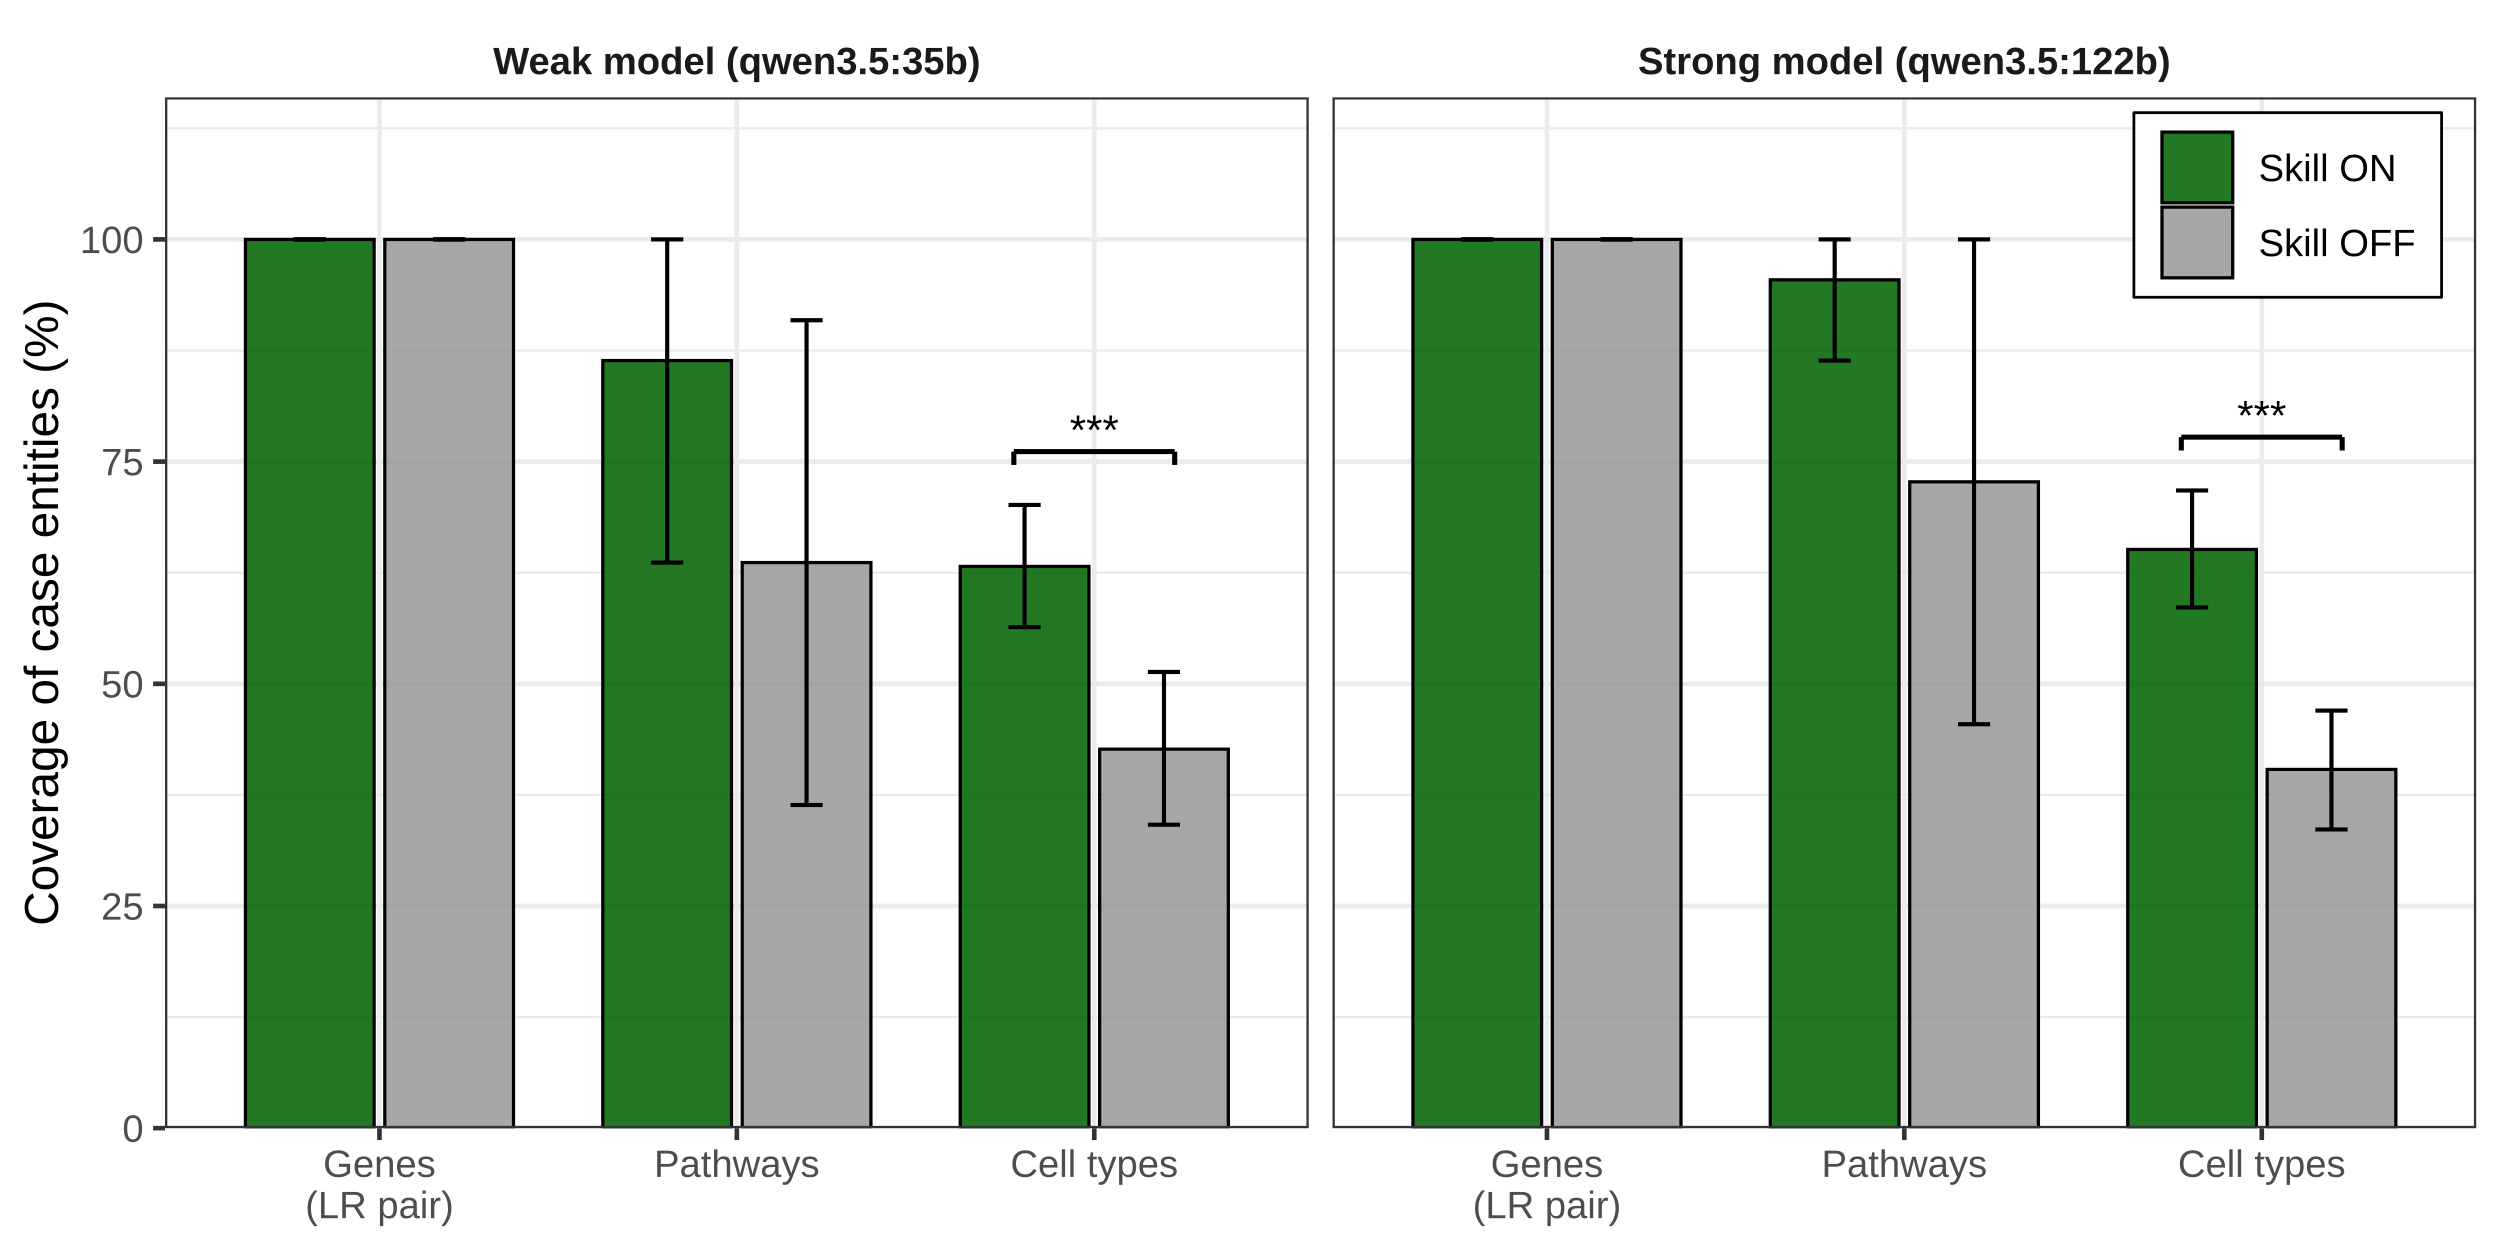
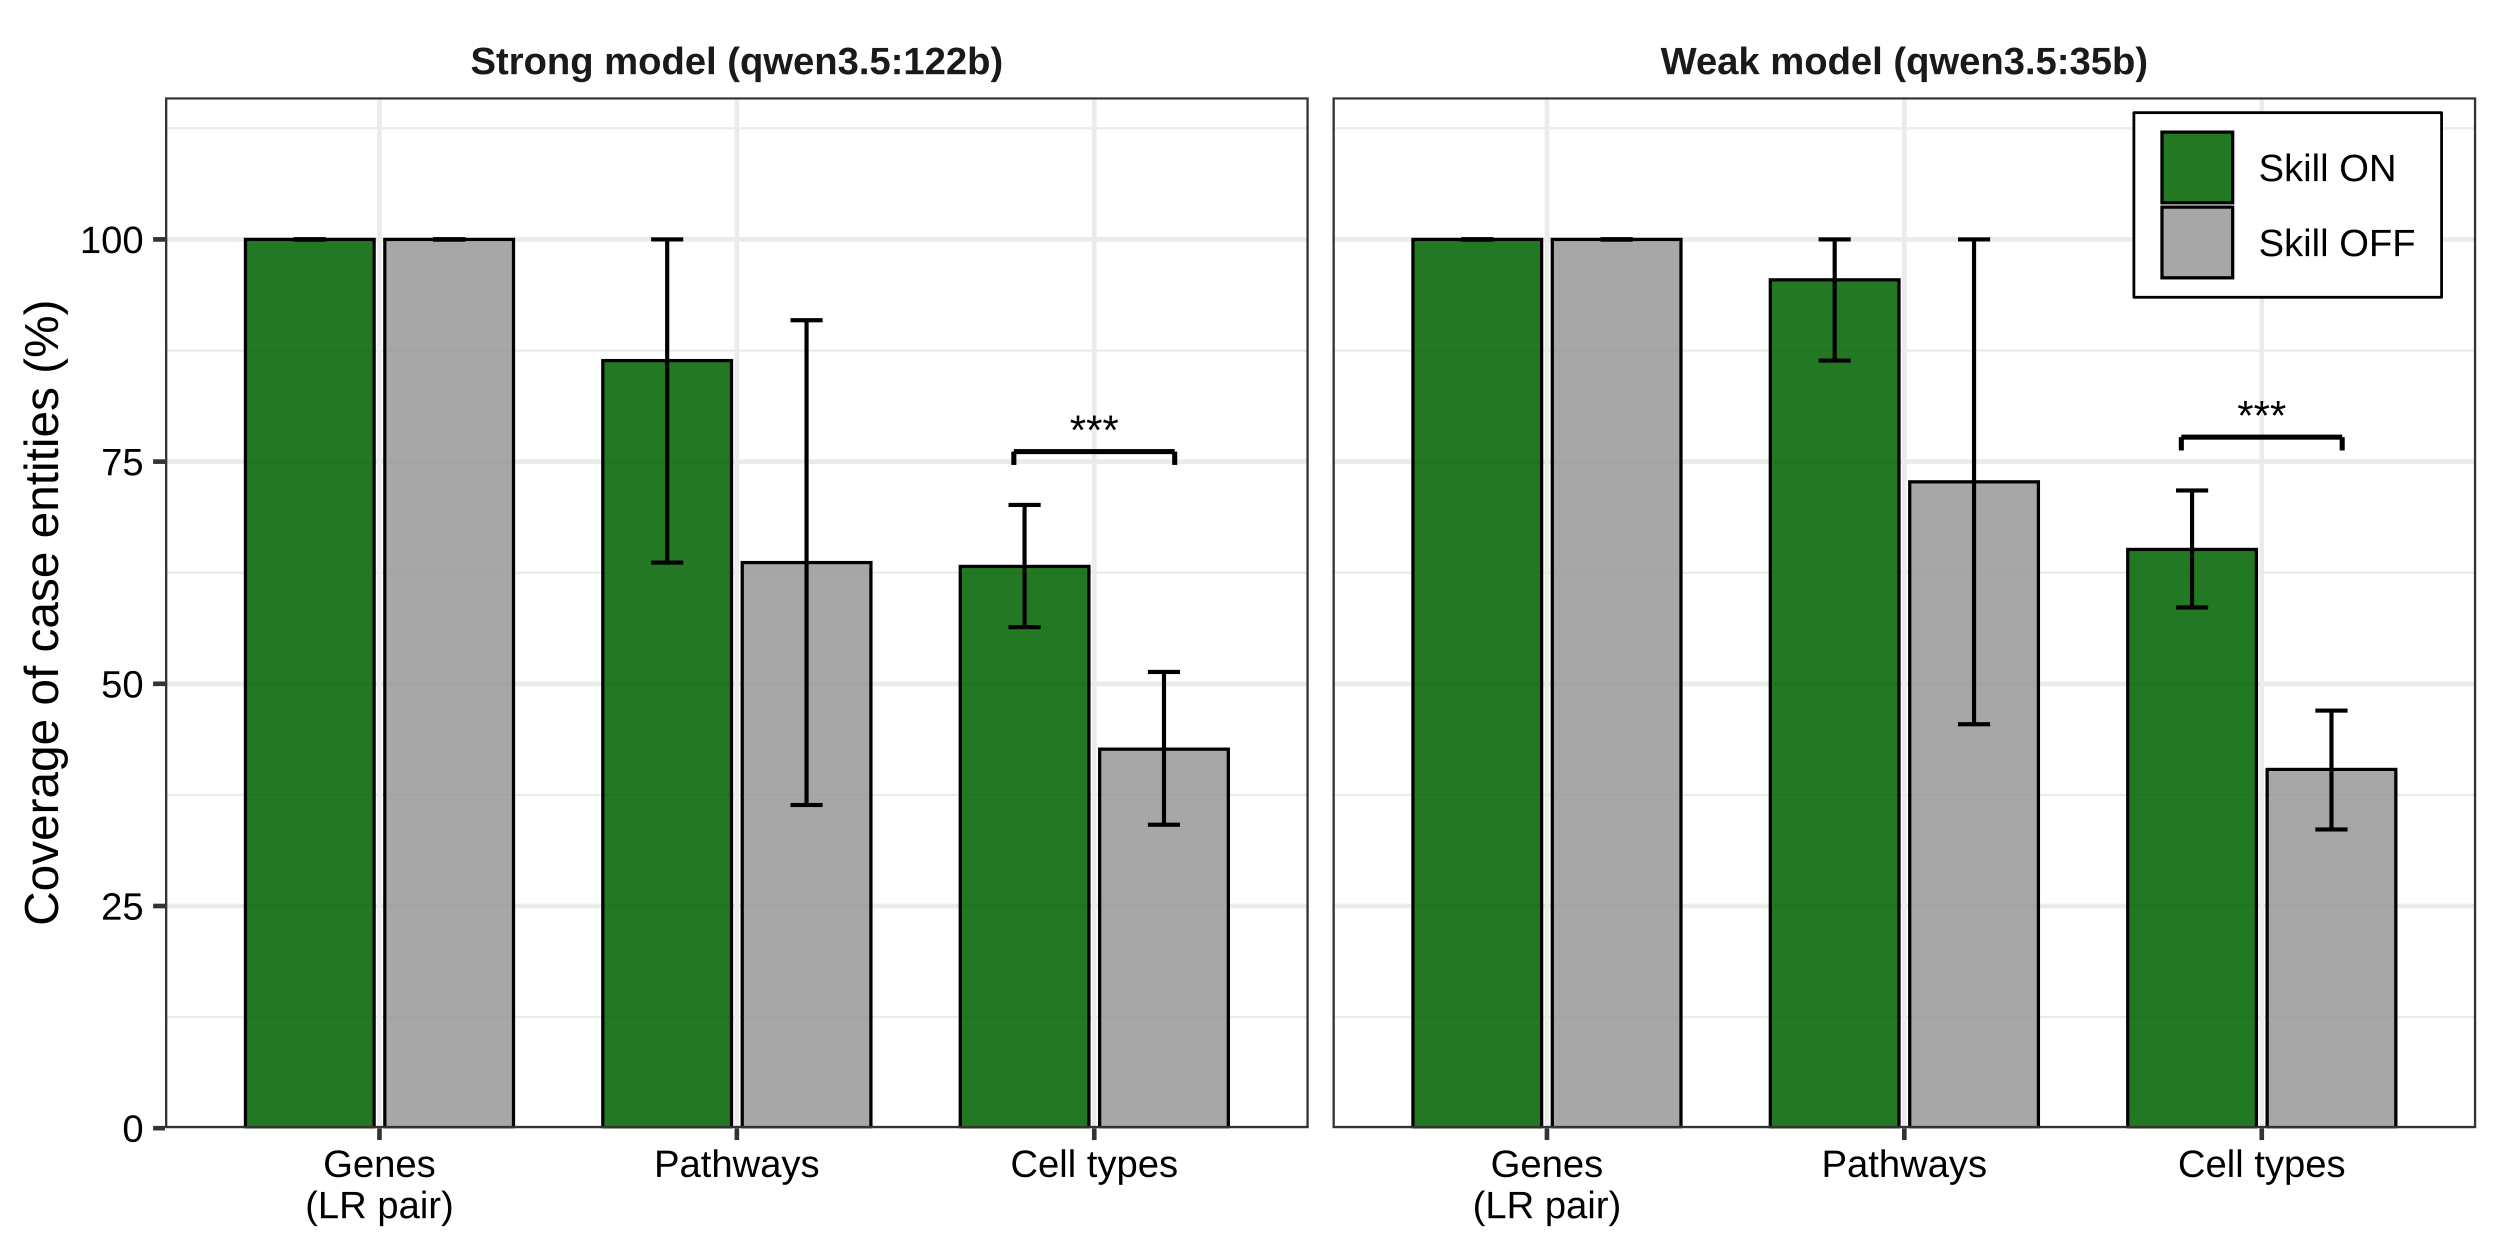
<svg xmlns="http://www.w3.org/2000/svg" width="576.00pt" height="288.00pt" viewBox="0 0 576.00 288.00">
  <g class="svglite">
    <defs>
      <style type="text/css">
    .svglite line, .svglite polyline, .svglite polygon, .svglite path, .svglite rect, .svglite circle {
      fill: none;
      stroke: #000000;
      stroke-linecap: round;
      stroke-linejoin: round;
      stroke-miterlimit: 10.00;
    }
    .svglite text {
      white-space: pre;
    }
    .svglite g.glyphgroup path {
      fill: inherit;
      stroke: none;
    }
  </style>
    </defs>
    <rect width="100%" height="100%" style="stroke: none; fill: #FFFFFF;" />
    <defs>
      <clipPath id="cpMC4wMHw1NzYuMDB8MC4wMHwyODguMDA=">
        <rect x="0.00" y="0.00" width="576.00" height="288.00" />
      </clipPath>
    </defs>
    <g clip-path="url(#cpMC4wMHw1NzYuMDB8MC4wMHwyODguMDA=)">
      <rect x="0.00" y="0.00" width="576.00" height="288.00" style="stroke-width: 1.07; stroke: #FFFFFF; fill: #FFFFFF;" />
    </g>
    <defs>
      <clipPath id="cpMzguMDJ8MzAxLjUzfDIyLjQwfDI1OS45Mw==">
        <rect x="38.02" y="22.40" width="263.51" height="237.54" />
      </clipPath>
    </defs>
    <g clip-path="url(#cpMzguMDJ8MzAxLjUzfDIyLjQwfDI1OS45Mw==)">
      <rect x="38.02" y="22.40" width="263.51" height="237.54" style="stroke-width: 1.07; stroke: none; fill: #FFFFFF;" />
      <polyline points="38.02,234.34 301.53,234.34 " style="stroke-width: 0.53; stroke: #EBEBEB; stroke-linecap: butt;" />
      <polyline points="38.02,183.14 301.53,183.14 " style="stroke-width: 0.53; stroke: #EBEBEB; stroke-linecap: butt;" />
      <polyline points="38.02,131.95 301.53,131.95 " style="stroke-width: 0.53; stroke: #EBEBEB; stroke-linecap: butt;" />
      <polyline points="38.02,80.76 301.53,80.76 " style="stroke-width: 0.53; stroke: #EBEBEB; stroke-linecap: butt;" />
      <polyline points="38.02,29.56 301.53,29.56 " style="stroke-width: 0.53; stroke: #EBEBEB; stroke-linecap: butt;" />
      <polyline points="38.02,259.93 301.53,259.93 " style="stroke-width: 1.07; stroke: #EBEBEB; stroke-linecap: butt;" />
      <polyline points="38.02,208.74 301.53,208.74 " style="stroke-width: 1.07; stroke: #EBEBEB; stroke-linecap: butt;" />
      <polyline points="38.02,157.55 301.53,157.55 " style="stroke-width: 1.07; stroke: #EBEBEB; stroke-linecap: butt;" />
      <polyline points="38.02,106.35 301.53,106.35 " style="stroke-width: 1.07; stroke: #EBEBEB; stroke-linecap: butt;" />
      <polyline points="38.02,55.16 301.53,55.16 " style="stroke-width: 1.07; stroke: #EBEBEB; stroke-linecap: butt;" />
      <polyline points="87.43,259.93 87.43,22.40 " style="stroke-width: 1.07; stroke: #EBEBEB; stroke-linecap: butt;" />
      <polyline points="169.77,259.93 169.77,22.40 " style="stroke-width: 1.07; stroke: #EBEBEB; stroke-linecap: butt;" />
      <polyline points="252.12,259.93 252.12,22.40 " style="stroke-width: 1.07; stroke: #EBEBEB; stroke-linecap: butt;" />
      <rect x="56.55" y="55.16" width="29.65" height="204.77" style="stroke-width: 0.75; stroke-linecap: butt; stroke-linejoin: miter; fill: #006400; fill-opacity: 0.86;" />
      <rect x="88.66" y="55.16" width="29.65" height="204.77" style="stroke-width: 0.75; stroke-linecap: butt; stroke-linejoin: miter; fill: #999999; fill-opacity: 0.86;" />
      <rect x="138.89" y="83.08" width="29.65" height="176.85" style="stroke-width: 0.75; stroke-linecap: butt; stroke-linejoin: miter; fill: #006400; fill-opacity: 0.86;" />
      <rect x="171.01" y="129.62" width="29.65" height="130.31" style="stroke-width: 0.75; stroke-linecap: butt; stroke-linejoin: miter; fill: #999999; fill-opacity: 0.86;" />
      <rect x="221.24" y="130.51" width="29.65" height="129.42" style="stroke-width: 0.75; stroke-linecap: butt; stroke-linejoin: miter; fill: #006400; fill-opacity: 0.86;" />
      <rect x="253.36" y="172.61" width="29.65" height="87.32" style="stroke-width: 0.75; stroke-linecap: butt; stroke-linejoin: miter; fill: #999999; fill-opacity: 0.86;" />
      <polyline points="67.66,55.16 75.07,55.16 " style="stroke-width: 0.96; stroke-linecap: butt;" />
      <polyline points="71.37,55.16 71.37,55.16 " style="stroke-width: 0.96; stroke-linecap: butt;" />
      <polyline points="67.66,55.16 75.07,55.16 " style="stroke-width: 0.96; stroke-linecap: butt;" />
      <polyline points="99.78,55.16 107.19,55.16 " style="stroke-width: 0.96; stroke-linecap: butt;" />
      <polyline points="103.48,55.16 103.48,55.16 " style="stroke-width: 0.96; stroke-linecap: butt;" />
      <polyline points="99.78,55.16 107.19,55.16 " style="stroke-width: 0.96; stroke-linecap: butt;" />
      <polyline points="150.01,55.16 157.42,55.16 " style="stroke-width: 0.96; stroke-linecap: butt;" />
      <polyline points="153.72,55.16 153.72,129.62 " style="stroke-width: 0.96; stroke-linecap: butt;" />
      <polyline points="150.01,129.62 157.42,129.62 " style="stroke-width: 0.96; stroke-linecap: butt;" />
      <polyline points="182.13,73.78 189.54,73.78 " style="stroke-width: 0.96; stroke-linecap: butt;" />
      <polyline points="185.83,73.78 185.83,185.47 " style="stroke-width: 0.96; stroke-linecap: butt;" />
      <polyline points="182.13,185.47 189.54,185.47 " style="stroke-width: 0.96; stroke-linecap: butt;" />
      <polyline points="232.36,116.34 239.77,116.34 " style="stroke-width: 0.96; stroke-linecap: butt;" />
      <polyline points="236.06,116.34 236.06,144.49 " style="stroke-width: 0.96; stroke-linecap: butt;" />
      <polyline points="232.36,144.49 239.77,144.49 " style="stroke-width: 0.96; stroke-linecap: butt;" />
      <polyline points="264.47,154.82 271.88,154.82 " style="stroke-width: 0.96; stroke-linecap: butt;" />
      <polyline points="268.18,154.82 268.18,190.02 " style="stroke-width: 0.96; stroke-linecap: butt;" />
      <polyline points="264.47,190.02 271.88,190.02 " style="stroke-width: 0.96; stroke-linecap: butt;" />
      <line x1="233.59" y1="104.05" x2="270.65" y2="104.05" style="stroke-width: 1.17; stroke-linecap: butt;" />
      <line x1="233.59" y1="107.12" x2="233.59" y2="104.05" style="stroke-width: 1.17; stroke-linecap: butt;" />
      <line x1="270.65" y1="107.12" x2="270.65" y2="104.05" style="stroke-width: 1.17; stroke-linecap: butt;" />
      <text x="252.12" y="102.39" text-anchor="middle" style="font-size: 9.67px; font-family: &quot;Arial&quot;;" textLength="11.30px" lengthAdjust="spacingAndGlyphs">***</text>
      <rect x="38.02" y="22.40" width="263.51" height="237.54" style="stroke-width: 1.07; stroke: #333333;" />
    </g>
    <g clip-path="url(#cpMC4wMHw1NzYuMDB8MC4wMHwyODguMDA=)">
</g>
    <defs>
      <clipPath id="cpMzA3LjAxfDU3MC41MnwyMi40MHwyNTkuOTM=">
        <rect x="307.01" y="22.40" width="263.51" height="237.54" />
      </clipPath>
    </defs>
    <g clip-path="url(#cpMzA3LjAxfDU3MC41MnwyMi40MHwyNTkuOTM=)">
      <rect x="307.01" y="22.40" width="263.51" height="237.54" style="stroke-width: 1.07; stroke: none; fill: #FFFFFF;" />
      <polyline points="307.01,234.34 570.52,234.34 " style="stroke-width: 0.53; stroke: #EBEBEB; stroke-linecap: butt;" />
      <polyline points="307.01,183.14 570.52,183.14 " style="stroke-width: 0.53; stroke: #EBEBEB; stroke-linecap: butt;" />
      <polyline points="307.01,131.95 570.52,131.95 " style="stroke-width: 0.53; stroke: #EBEBEB; stroke-linecap: butt;" />
      <polyline points="307.01,80.76 570.52,80.76 " style="stroke-width: 0.53; stroke: #EBEBEB; stroke-linecap: butt;" />
      <polyline points="307.01,29.56 570.52,29.56 " style="stroke-width: 0.53; stroke: #EBEBEB; stroke-linecap: butt;" />
      <polyline points="307.01,259.93 570.52,259.93 " style="stroke-width: 1.07; stroke: #EBEBEB; stroke-linecap: butt;" />
      <polyline points="307.01,208.74 570.52,208.74 " style="stroke-width: 1.07; stroke: #EBEBEB; stroke-linecap: butt;" />
      <polyline points="307.01,157.55 570.52,157.55 " style="stroke-width: 1.07; stroke: #EBEBEB; stroke-linecap: butt;" />
      <polyline points="307.01,106.35 570.52,106.35 " style="stroke-width: 1.07; stroke: #EBEBEB; stroke-linecap: butt;" />
      <polyline points="307.01,55.16 570.52,55.16 " style="stroke-width: 1.07; stroke: #EBEBEB; stroke-linecap: butt;" />
      <polyline points="356.42,259.93 356.42,22.40 " style="stroke-width: 1.07; stroke: #EBEBEB; stroke-linecap: butt;" />
      <polyline points="438.76,259.93 438.76,22.40 " style="stroke-width: 1.07; stroke: #EBEBEB; stroke-linecap: butt;" />
      <polyline points="521.11,259.93 521.11,22.40 " style="stroke-width: 1.07; stroke: #EBEBEB; stroke-linecap: butt;" />
      <rect x="325.54" y="55.16" width="29.65" height="204.77" style="stroke-width: 0.75; stroke-linecap: butt; stroke-linejoin: miter; fill: #006400; fill-opacity: 0.86;" />
      <rect x="357.65" y="55.16" width="29.65" height="204.77" style="stroke-width: 0.75; stroke-linecap: butt; stroke-linejoin: miter; fill: #999999; fill-opacity: 0.86;" />
      <rect x="407.88" y="64.47" width="29.65" height="195.47" style="stroke-width: 0.75; stroke-linecap: butt; stroke-linejoin: miter; fill: #006400; fill-opacity: 0.86;" />
      <rect x="440.00" y="111.01" width="29.65" height="148.93" style="stroke-width: 0.75; stroke-linecap: butt; stroke-linejoin: miter; fill: #999999; fill-opacity: 0.86;" />
      <rect x="490.23" y="126.59" width="29.65" height="133.34" style="stroke-width: 0.75; stroke-linecap: butt; stroke-linejoin: miter; fill: #006400; fill-opacity: 0.86;" />
      <rect x="522.35" y="177.27" width="29.65" height="82.67" style="stroke-width: 0.75; stroke-linecap: butt; stroke-linejoin: miter; fill: #999999; fill-opacity: 0.86;" />
      <polyline points="336.65,55.16 344.07,55.16 " style="stroke-width: 0.96; stroke-linecap: butt;" />
      <polyline points="340.36,55.16 340.36,55.16 " style="stroke-width: 0.96; stroke-linecap: butt;" />
      <polyline points="336.65,55.16 344.07,55.16 " style="stroke-width: 0.96; stroke-linecap: butt;" />
      <polyline points="368.77,55.16 376.18,55.16 " style="stroke-width: 0.96; stroke-linecap: butt;" />
      <polyline points="372.48,55.16 372.48,55.16 " style="stroke-width: 0.96; stroke-linecap: butt;" />
      <polyline points="368.77,55.16 376.18,55.16 " style="stroke-width: 0.96; stroke-linecap: butt;" />
      <polyline points="419.00,55.16 426.41,55.16 " style="stroke-width: 0.96; stroke-linecap: butt;" />
      <polyline points="422.71,55.16 422.71,83.08 " style="stroke-width: 0.96; stroke-linecap: butt;" />
      <polyline points="419.00,83.08 426.41,83.08 " style="stroke-width: 0.96; stroke-linecap: butt;" />
      <polyline points="451.12,55.16 458.53,55.16 " style="stroke-width: 0.96; stroke-linecap: butt;" />
      <polyline points="454.82,55.16 454.82,166.86 " style="stroke-width: 0.96; stroke-linecap: butt;" />
      <polyline points="451.12,166.86 458.53,166.86 " style="stroke-width: 0.96; stroke-linecap: butt;" />
      <polyline points="501.35,113.00 508.76,113.00 " style="stroke-width: 0.96; stroke-linecap: butt;" />
      <polyline points="505.05,113.00 505.05,139.97 " style="stroke-width: 0.96; stroke-linecap: butt;" />
      <polyline points="501.35,139.97 508.76,139.97 " style="stroke-width: 0.96; stroke-linecap: butt;" />
      <polyline points="533.46,163.72 540.88,163.72 " style="stroke-width: 0.96; stroke-linecap: butt;" />
      <polyline points="537.17,163.72 537.17,191.11 " style="stroke-width: 0.96; stroke-linecap: butt;" />
      <polyline points="533.46,191.11 540.88,191.11 " style="stroke-width: 0.96; stroke-linecap: butt;" />
      <line x1="502.58" y1="100.71" x2="539.64" y2="100.71" style="stroke-width: 1.17; stroke-linecap: butt;" />
      <line x1="502.58" y1="103.78" x2="502.58" y2="100.71" style="stroke-width: 1.17; stroke-linecap: butt;" />
      <line x1="539.64" y1="103.78" x2="539.64" y2="100.71" style="stroke-width: 1.17; stroke-linecap: butt;" />
      <text x="521.11" y="99.05" text-anchor="middle" style="font-size: 9.67px; font-family: &quot;Arial&quot;;" textLength="11.30px" lengthAdjust="spacingAndGlyphs">***</text>
      <rect x="307.01" y="22.40" width="263.51" height="237.54" style="stroke-width: 1.07; stroke: #333333;" />
    </g>
    <g clip-path="url(#cpMC4wMHw1NzYuMDB8MC4wMHwyODguMDA=)">
</g>
    <defs>
      <clipPath id="cpMzguMDJ8MzAxLjUzfDUuNDh8MjIuNDA=">
        <rect x="38.02" y="5.48" width="263.51" height="16.92" />
      </clipPath>
    </defs>
    <g clip-path="url(#cpMzguMDJ8MzAxLjUzfDUuNDh8MjIuNDA=)">
      <rect x="38.02" y="5.48" width="263.51" height="16.92" style="stroke-width: 1.07; stroke: none; fill: #FFFFFF;" />
-       <text x="169.77" y="17.09" text-anchor="middle" style="font-size: 8.80px; font-weight: bold;fill: #1A1A1A; font-family: &quot;Arial&quot;;" textLength="112.22px" lengthAdjust="spacingAndGlyphs">Weak model (qwen3.5:35b)</text>
+       <text x="169.77" y="17.09" text-anchor="middle" style="font-size: 8.80px; font-weight: bold;fill: #1A1A1A; font-family: &quot;Arial&quot;;" textLength="122.64px" lengthAdjust="spacingAndGlyphs">Strong model (qwen3.5:122b)</text>
    </g>
    <g clip-path="url(#cpMC4wMHw1NzYuMDB8MC4wMHwyODguMDA=)">
</g>
    <defs>
      <clipPath id="cpMzA3LjAxfDU3MC41Mnw1LjQ4fDIyLjQw">
        <rect x="307.01" y="5.48" width="263.51" height="16.92" />
      </clipPath>
    </defs>
    <g clip-path="url(#cpMzA3LjAxfDU3MC41Mnw1LjQ4fDIyLjQw)">
      <rect x="307.01" y="5.48" width="263.51" height="16.92" style="stroke-width: 1.07; stroke: none; fill: #FFFFFF;" />
-       <text x="438.76" y="17.09" text-anchor="middle" style="font-size: 8.80px; font-weight: bold;fill: #1A1A1A; font-family: &quot;Arial&quot;;" textLength="122.64px" lengthAdjust="spacingAndGlyphs">Strong model (qwen3.5:122b)</text>
+       <text x="438.76" y="17.09" text-anchor="middle" style="font-size: 8.80px; font-weight: bold;fill: #1A1A1A; font-family: &quot;Arial&quot;;" textLength="112.22px" lengthAdjust="spacingAndGlyphs">Weak model (qwen3.5:35b)</text>
    </g>
    <g clip-path="url(#cpMC4wMHw1NzYuMDB8MC4wMHwyODguMDA=)">
      <polyline points="87.43,262.67 87.43,259.93 " style="stroke-width: 1.07; stroke: #333333; stroke-linecap: butt;" />
      <polyline points="169.77,262.67 169.77,259.93 " style="stroke-width: 1.07; stroke: #333333; stroke-linecap: butt;" />
      <polyline points="252.12,262.67 252.12,259.93 " style="stroke-width: 1.07; stroke: #333333; stroke-linecap: butt;" />
-       <text x="87.43" y="271.17" text-anchor="middle" style="font-size: 8.80px;fill: #4D4D4D; font-family: &quot;Arial&quot;;" textLength="25.92px" lengthAdjust="spacingAndGlyphs">Genes</text>
-       <text x="87.43" y="280.67" text-anchor="middle" style="font-size: 8.80px;fill: #4D4D4D; font-family: &quot;Arial&quot;;" textLength="34.19px" lengthAdjust="spacingAndGlyphs">(LR pair)</text>
-       <text x="169.77" y="271.17" text-anchor="middle" style="font-size: 8.80px;fill: #4D4D4D; font-family: &quot;Arial&quot;;" textLength="38.16px" lengthAdjust="spacingAndGlyphs">Pathways</text>
-       <text x="252.12" y="271.17" text-anchor="middle" style="font-size: 8.80px;fill: #4D4D4D; font-family: &quot;Arial&quot;;" textLength="38.62px" lengthAdjust="spacingAndGlyphs">Cell types</text>
+       <text x="87.43" y="271.17" text-anchor="middle" style="font-size: 8.80px; font-family: &quot;Arial&quot;;" textLength="25.92px" lengthAdjust="spacingAndGlyphs">Genes</text>
+       <text x="87.43" y="280.67" text-anchor="middle" style="font-size: 8.80px; font-family: &quot;Arial&quot;;" textLength="34.19px" lengthAdjust="spacingAndGlyphs">(LR pair)</text>
+       <text x="169.77" y="271.17" text-anchor="middle" style="font-size: 8.80px; font-family: &quot;Arial&quot;;" textLength="38.16px" lengthAdjust="spacingAndGlyphs">Pathways</text>
+       <text x="252.12" y="271.17" text-anchor="middle" style="font-size: 8.80px; font-family: &quot;Arial&quot;;" textLength="38.62px" lengthAdjust="spacingAndGlyphs">Cell types</text>
      <polyline points="356.42,262.67 356.42,259.93 " style="stroke-width: 1.07; stroke: #333333; stroke-linecap: butt;" />
      <polyline points="438.76,262.67 438.76,259.93 " style="stroke-width: 1.07; stroke: #333333; stroke-linecap: butt;" />
      <polyline points="521.11,262.67 521.11,259.93 " style="stroke-width: 1.07; stroke: #333333; stroke-linecap: butt;" />
-       <text x="356.42" y="271.17" text-anchor="middle" style="font-size: 8.80px;fill: #4D4D4D; font-family: &quot;Arial&quot;;" textLength="25.92px" lengthAdjust="spacingAndGlyphs">Genes</text>
-       <text x="356.42" y="280.67" text-anchor="middle" style="font-size: 8.80px;fill: #4D4D4D; font-family: &quot;Arial&quot;;" textLength="34.19px" lengthAdjust="spacingAndGlyphs">(LR pair)</text>
-       <text x="438.76" y="271.17" text-anchor="middle" style="font-size: 8.80px;fill: #4D4D4D; font-family: &quot;Arial&quot;;" textLength="38.16px" lengthAdjust="spacingAndGlyphs">Pathways</text>
-       <text x="521.11" y="271.17" text-anchor="middle" style="font-size: 8.80px;fill: #4D4D4D; font-family: &quot;Arial&quot;;" textLength="38.62px" lengthAdjust="spacingAndGlyphs">Cell types</text>
-       <text x="33.09" y="263.08" text-anchor="end" style="font-size: 8.80px;fill: #4D4D4D; font-family: &quot;Arial&quot;;" textLength="4.89px" lengthAdjust="spacingAndGlyphs">0</text>
-       <text x="33.09" y="211.89" text-anchor="end" style="font-size: 8.80px;fill: #4D4D4D; font-family: &quot;Arial&quot;;" textLength="9.78px" lengthAdjust="spacingAndGlyphs">25</text>
-       <text x="33.09" y="160.70" text-anchor="end" style="font-size: 8.80px;fill: #4D4D4D; font-family: &quot;Arial&quot;;" textLength="9.78px" lengthAdjust="spacingAndGlyphs">50</text>
-       <text x="33.09" y="109.50" text-anchor="end" style="font-size: 8.80px;fill: #4D4D4D; font-family: &quot;Arial&quot;;" textLength="9.78px" lengthAdjust="spacingAndGlyphs">75</text>
-       <text x="33.09" y="58.31" text-anchor="end" style="font-size: 8.80px;fill: #4D4D4D; font-family: &quot;Arial&quot;;" textLength="14.67px" lengthAdjust="spacingAndGlyphs">100</text>
+       <text x="356.42" y="271.17" text-anchor="middle" style="font-size: 8.80px; font-family: &quot;Arial&quot;;" textLength="25.92px" lengthAdjust="spacingAndGlyphs">Genes</text>
+       <text x="356.42" y="280.67" text-anchor="middle" style="font-size: 8.80px; font-family: &quot;Arial&quot;;" textLength="34.19px" lengthAdjust="spacingAndGlyphs">(LR pair)</text>
+       <text x="438.76" y="271.17" text-anchor="middle" style="font-size: 8.80px; font-family: &quot;Arial&quot;;" textLength="38.16px" lengthAdjust="spacingAndGlyphs">Pathways</text>
+       <text x="521.11" y="271.17" text-anchor="middle" style="font-size: 8.80px; font-family: &quot;Arial&quot;;" textLength="38.62px" lengthAdjust="spacingAndGlyphs">Cell types</text>
+       <text x="33.09" y="263.08" text-anchor="end" style="font-size: 8.80px; font-family: &quot;Arial&quot;;" textLength="4.89px" lengthAdjust="spacingAndGlyphs">0</text>
+       <text x="33.09" y="211.89" text-anchor="end" style="font-size: 8.80px; font-family: &quot;Arial&quot;;" textLength="9.78px" lengthAdjust="spacingAndGlyphs">25</text>
+       <text x="33.09" y="160.70" text-anchor="end" style="font-size: 8.80px; font-family: &quot;Arial&quot;;" textLength="9.78px" lengthAdjust="spacingAndGlyphs">50</text>
+       <text x="33.09" y="109.50" text-anchor="end" style="font-size: 8.80px; font-family: &quot;Arial&quot;;" textLength="9.78px" lengthAdjust="spacingAndGlyphs">75</text>
+       <text x="33.09" y="58.31" text-anchor="end" style="font-size: 8.80px; font-family: &quot;Arial&quot;;" textLength="14.67px" lengthAdjust="spacingAndGlyphs">100</text>
      <polyline points="35.28,259.93 38.02,259.93 " style="stroke-width: 1.07; stroke: #333333; stroke-linecap: butt;" />
      <polyline points="35.28,208.74 38.02,208.74 " style="stroke-width: 1.07; stroke: #333333; stroke-linecap: butt;" />
      <polyline points="35.28,157.55 38.02,157.55 " style="stroke-width: 1.07; stroke: #333333; stroke-linecap: butt;" />
      <polyline points="35.28,106.35 38.02,106.35 " style="stroke-width: 1.07; stroke: #333333; stroke-linecap: butt;" />
      <polyline points="35.28,55.16 38.02,55.16 " style="stroke-width: 1.07; stroke: #333333; stroke-linecap: butt;" />
      <text transform="translate(13.36,141.17) rotate(-90)" text-anchor="middle" style="font-size: 11.00px; font-family: &quot;Arial&quot;;" textLength="144.38px" lengthAdjust="spacingAndGlyphs">Coverage of case entities (%)</text>
      <rect x="491.65" y="25.96" width="70.89" height="42.53" style="stroke-width: 0.64; fill: #FFFFFF;" />
      <rect x="497.62" y="29.95" width="17.28" height="17.28" style="stroke-width: 1.07; stroke: none; fill: #FFFFFF;" />
      <rect x="498.12" y="30.44" width="16.29" height="16.29" style="stroke-width: 0.75; stroke-linecap: butt; stroke-linejoin: miter; fill: #006400; fill-opacity: 0.86;" />
      <rect x="497.62" y="47.23" width="17.28" height="17.28" style="stroke-width: 1.07; stroke: none; fill: #FFFFFF;" />
      <rect x="498.12" y="47.72" width="16.29" height="16.29" style="stroke-width: 0.75; stroke-linecap: butt; stroke-linejoin: miter; fill: #999999; fill-opacity: 0.86;" />
      <text x="520.38" y="41.74" style="font-size: 8.80px; font-family: &quot;Arial&quot;;" textLength="31.78px" lengthAdjust="spacingAndGlyphs">Skill ON</text>
      <text x="520.38" y="59.02" style="font-size: 8.80px; font-family: &quot;Arial&quot;;" textLength="36.17px" lengthAdjust="spacingAndGlyphs">Skill OFF</text>
    </g>
  </g>
</svg>
